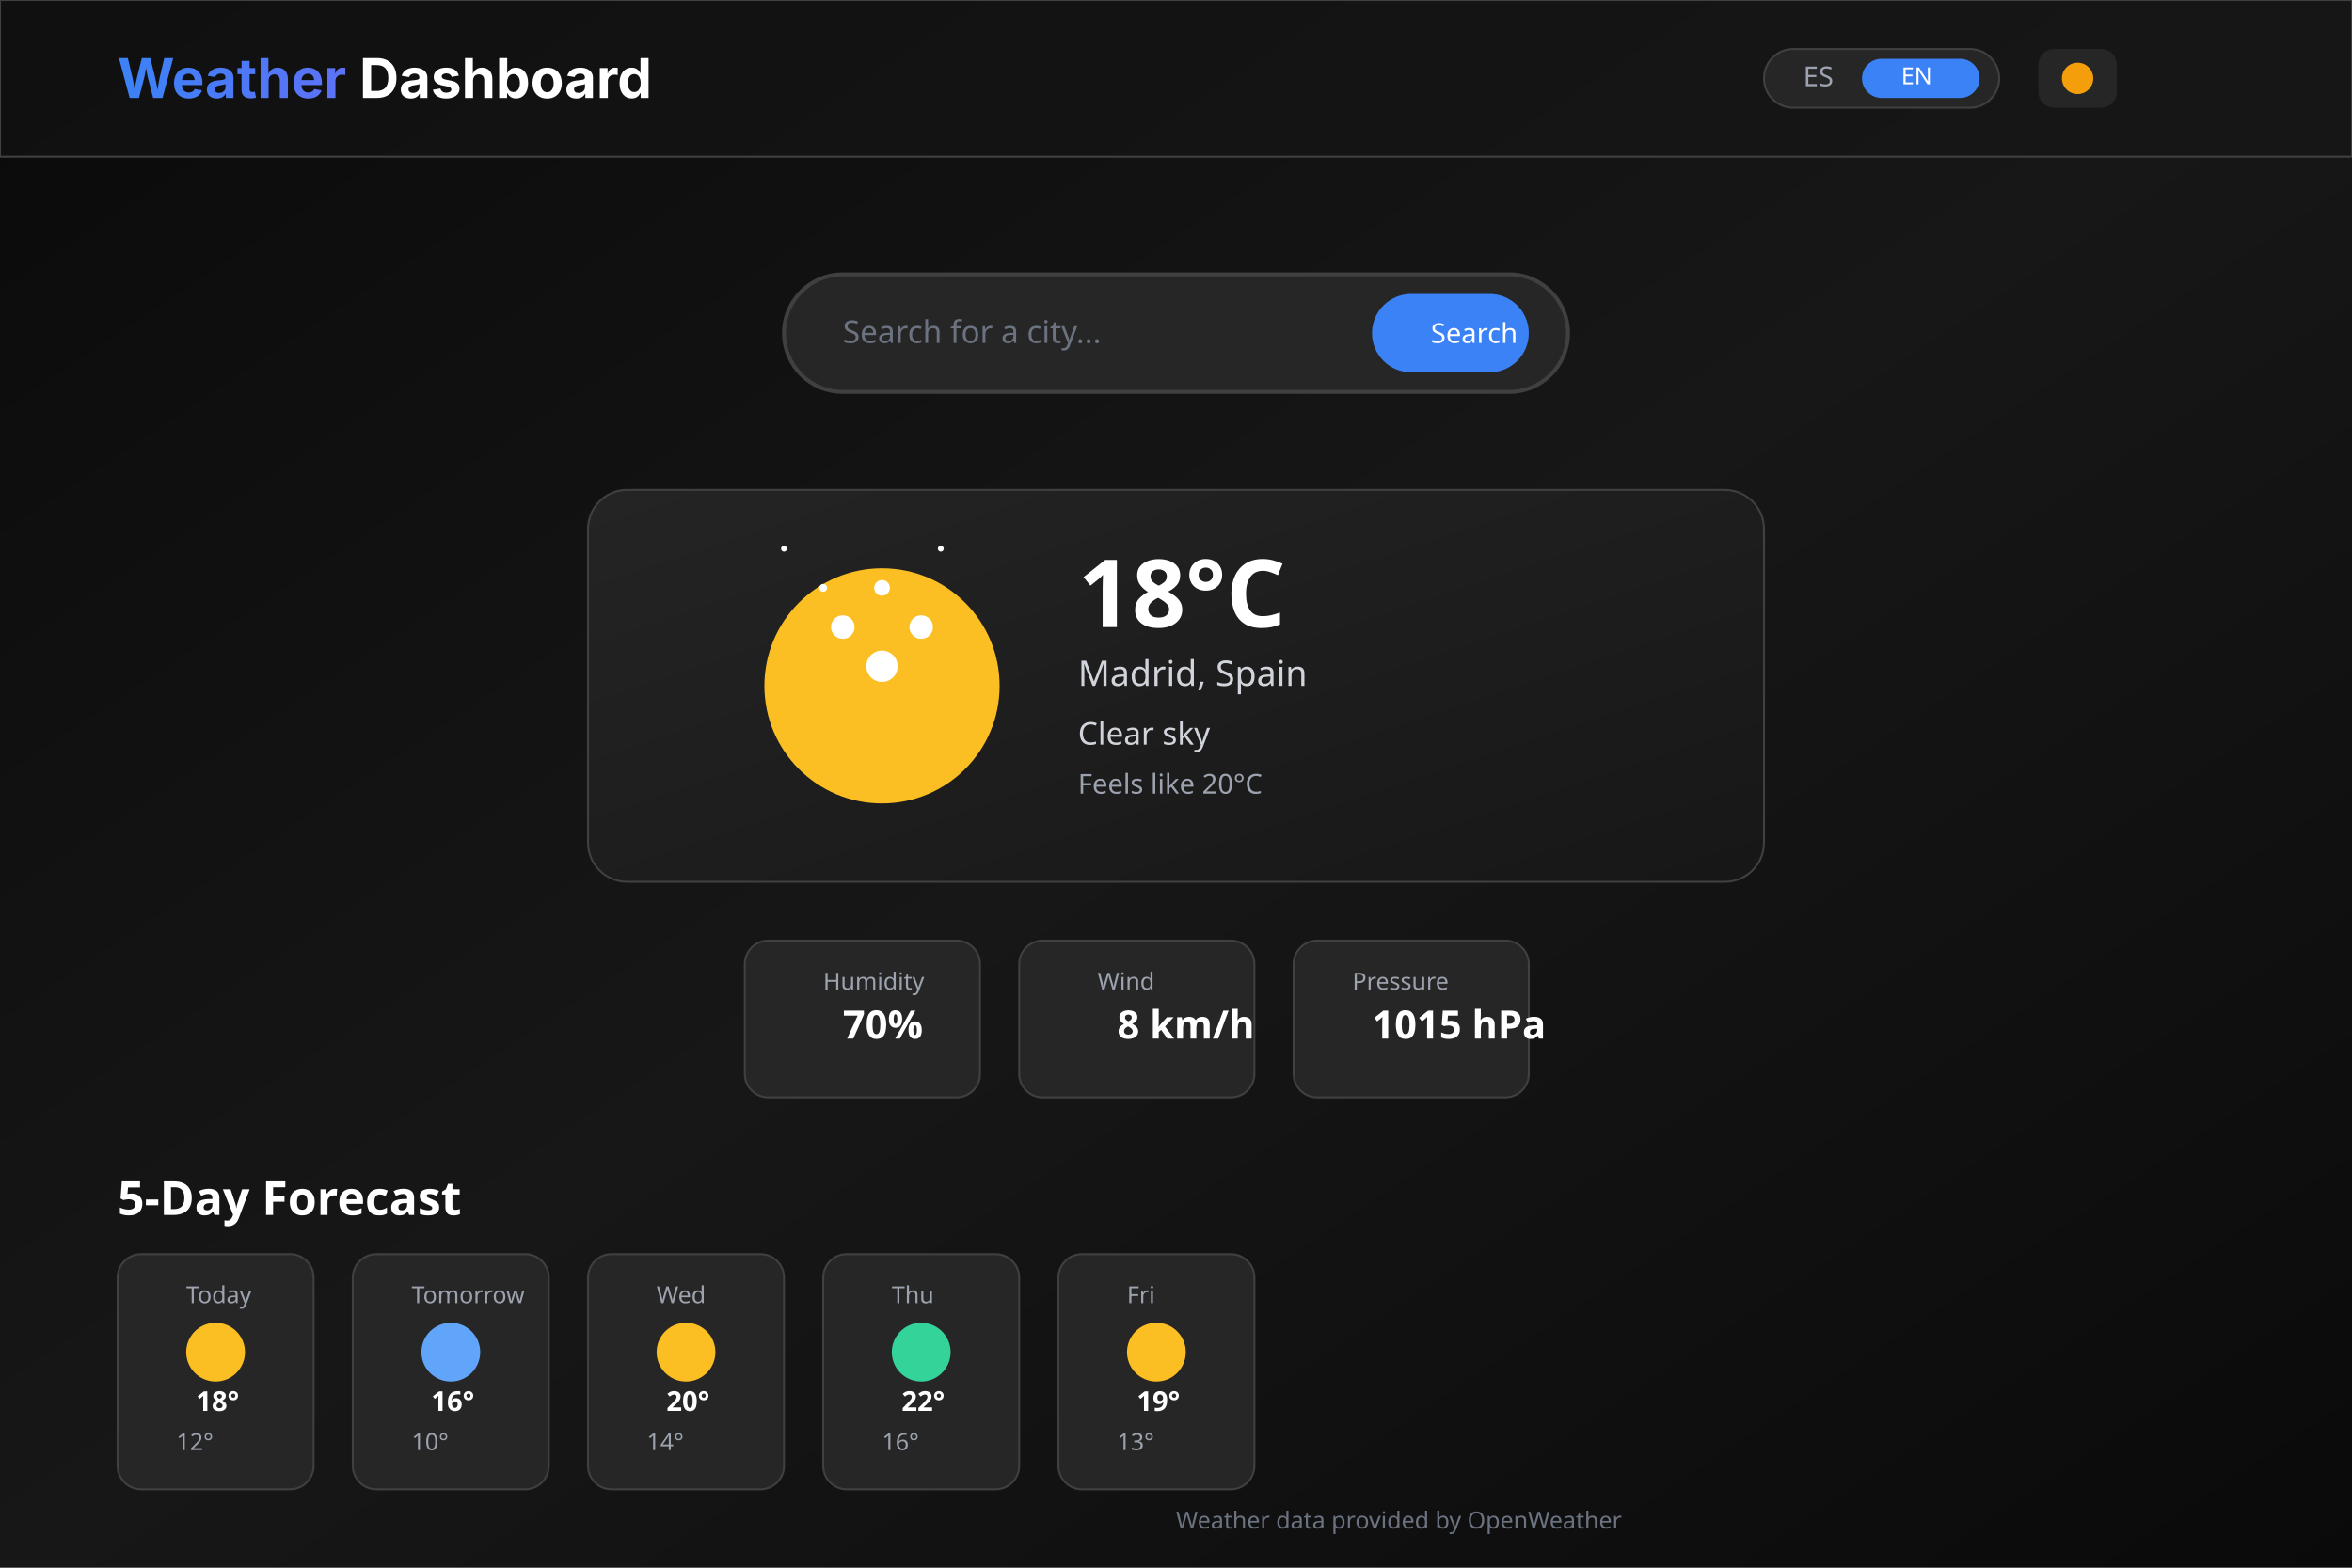
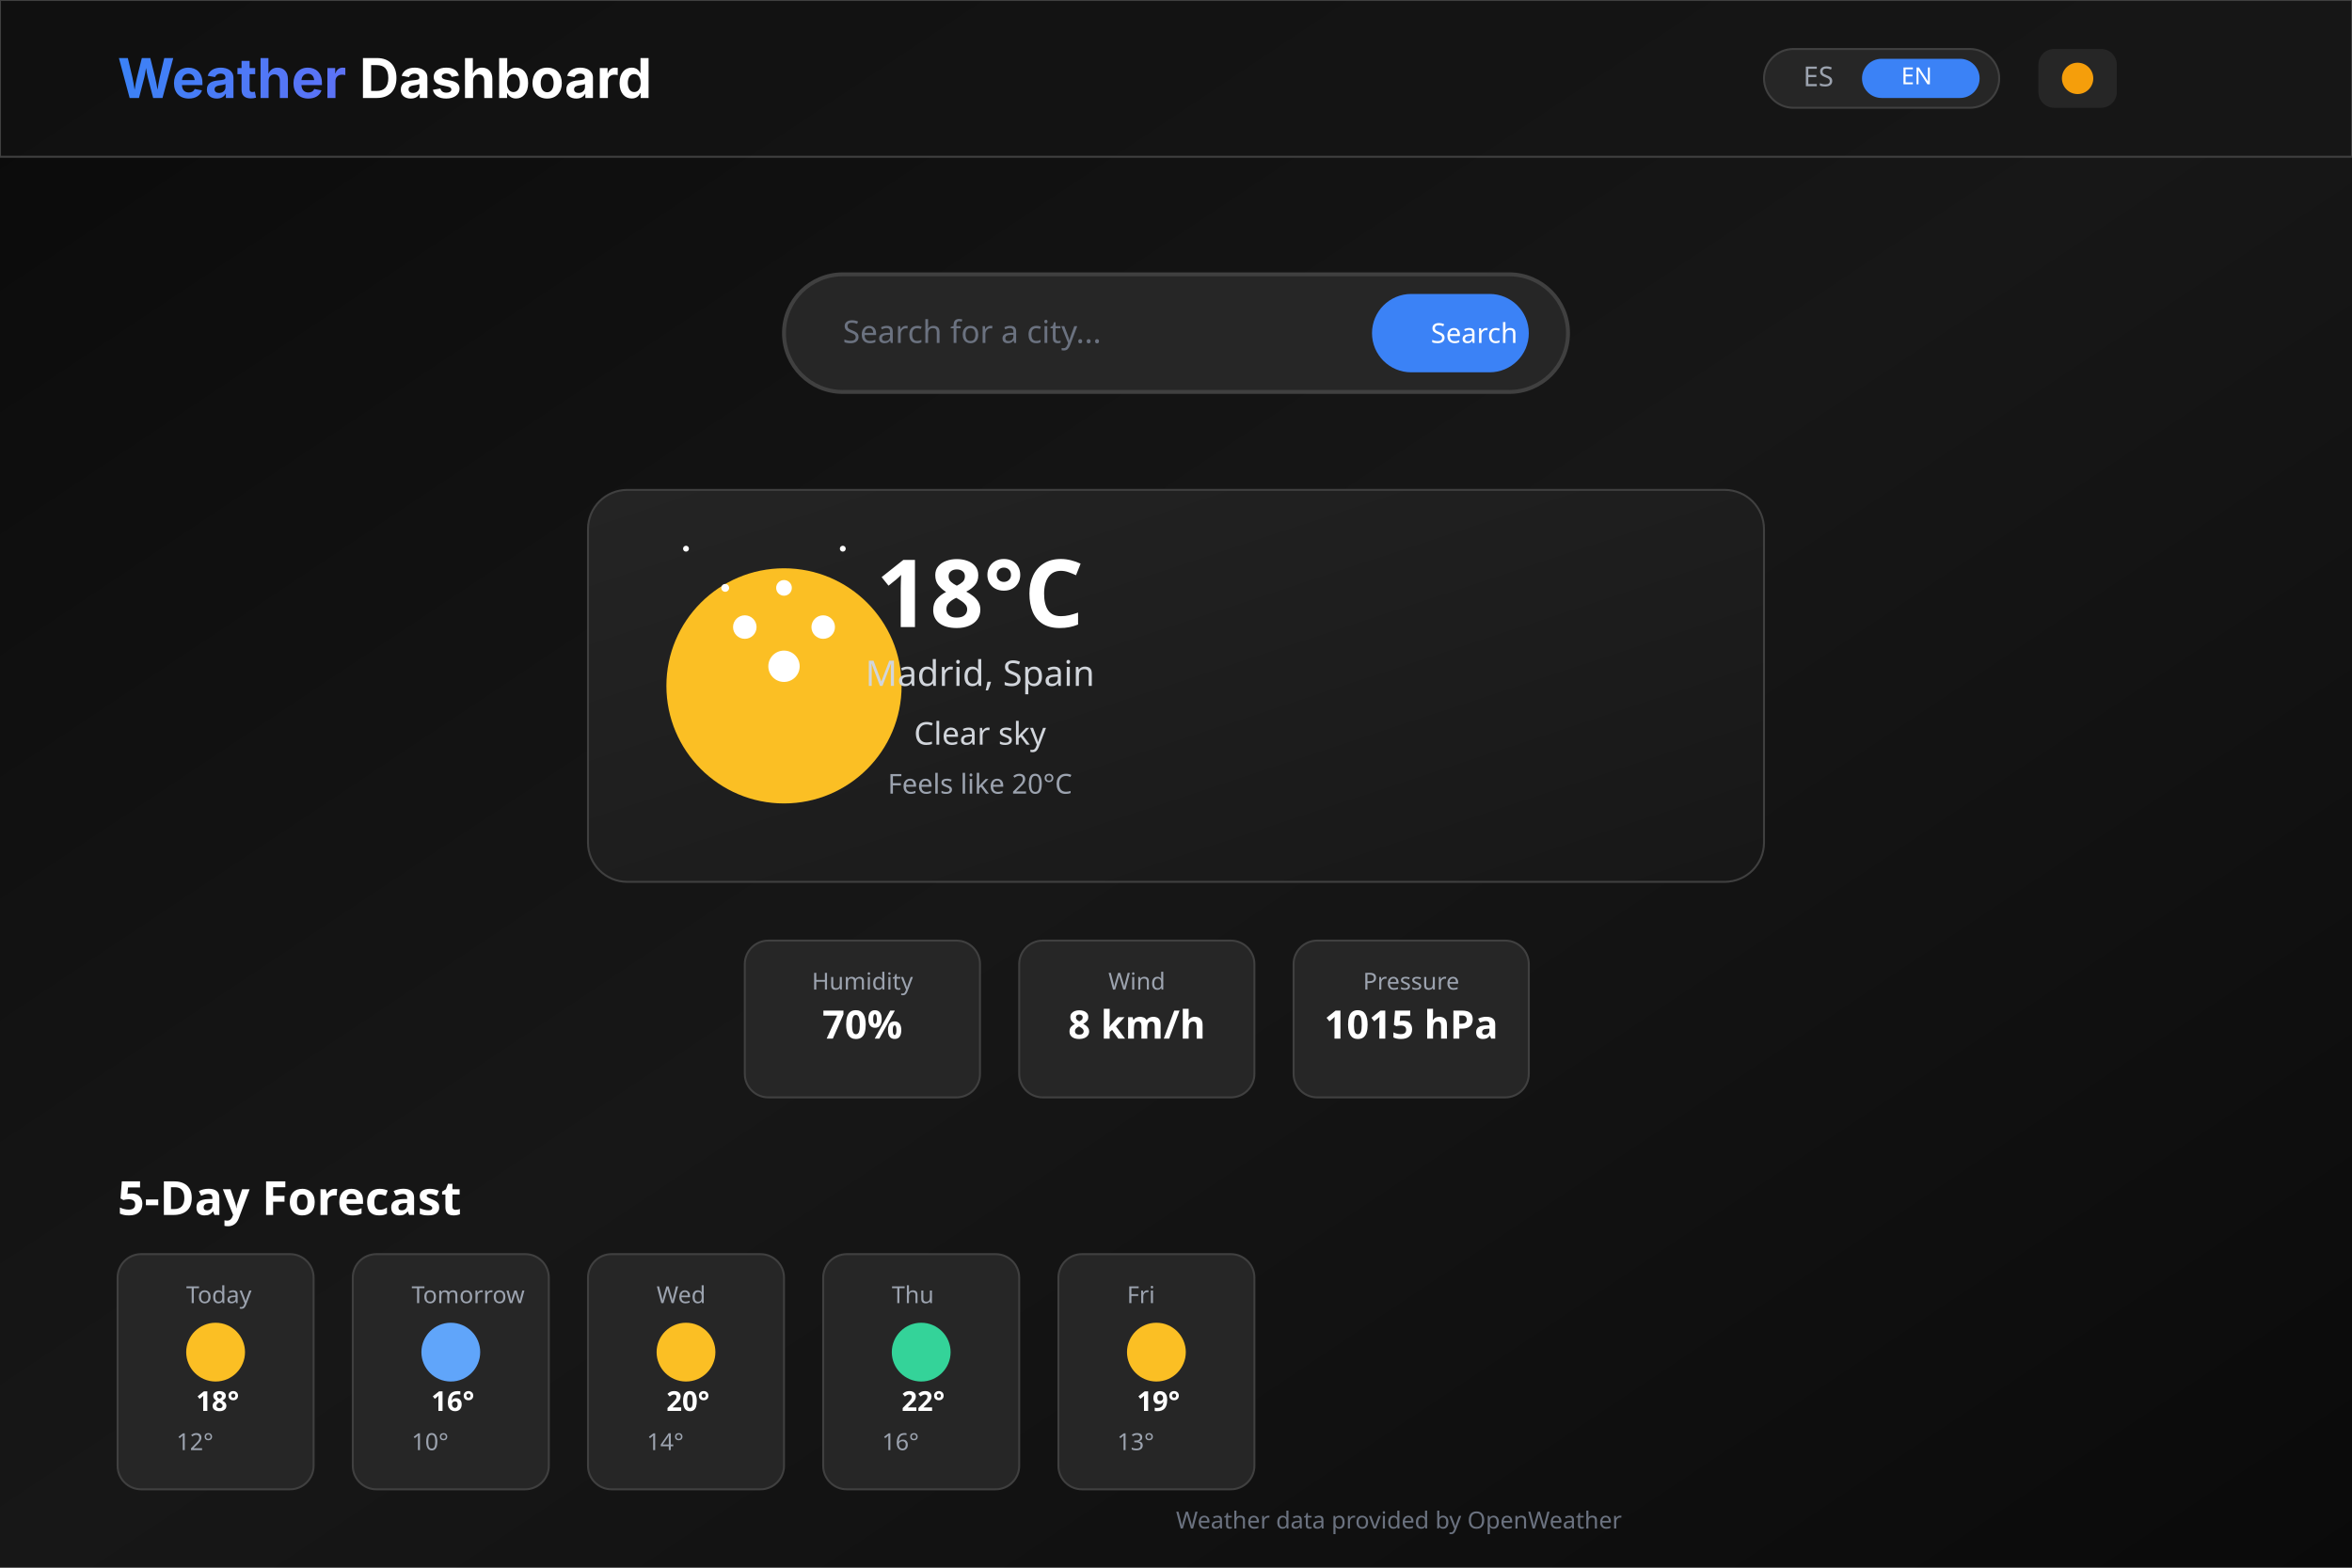
<svg xmlns="http://www.w3.org/2000/svg" viewBox="0 0 1200 800">
  <rect width="1200" height="800" fill="url(#gradient)" />
  <defs>
    <linearGradient id="gradient" x1="0%" y1="0%" x2="100%" y2="100%">
      <stop offset="0%" style="stop-color:#0a0a0a;stop-opacity:1" />
      <stop offset="50%" style="stop-color:#171717;stop-opacity:1" />
      <stop offset="100%" style="stop-color:#0a0a0a;stop-opacity:1" />
    </linearGradient>
    <linearGradient id="cardGradient" x1="0%" y1="0%" x2="100%" y2="100%">
      <stop offset="0%" style="stop-color:#262626;stop-opacity:0.9" />
      <stop offset="100%" style="stop-color:#171717;stop-opacity:0.9" />
    </linearGradient>
    <linearGradient id="blueGradient" x1="0%" y1="0%" x2="100%" y2="0%">
      <stop offset="0%" style="stop-color:#3b82f6;stop-opacity:1" />
      <stop offset="100%" style="stop-color:#8b5cf6;stop-opacity:1" />
    </linearGradient>
  </defs>
  <rect x="0" y="0" width="1200" height="80" fill="rgba(23,23,23,0.5)" stroke="#404040" stroke-width="1" />
  <text x="60" y="50" font-family="system-ui, -apple-system, sans-serif" font-size="28" font-weight="bold" fill="#ffffff">
    <tspan fill="url(#blueGradient)">Weather</tspan> Dashboard
  </text>
  <rect x="900" y="25" width="120" height="30" rx="15" fill="#262626" stroke="#404040" />
  <text x="920" y="44" font-family="system-ui" font-size="14" fill="#9ca3af">ES</text>
  <rect x="950" y="30" width="60" height="20" rx="10" fill="#3b82f6" />
  <text x="970" y="43" font-family="system-ui" font-size="12" fill="#ffffff">EN</text>
  <rect x="1040" y="25" width="40" height="30" rx="8" fill="#262626" />
  <circle cx="1060" cy="40" r="8" fill="#f59e0b" />
  <rect x="400" y="140" width="400" height="60" rx="30" fill="#262626" stroke="#404040" stroke-width="2" />
  <text x="430" y="175" font-family="system-ui" font-size="16" fill="#6b7280">Search for a city...</text>
  <rect x="700" y="150" width="80" height="40" rx="20" fill="#3b82f6" />
  <text x="730" y="175" font-family="system-ui" font-size="14" fill="#ffffff">Search</text>
  <rect x="300" y="250" width="600" height="200" rx="20" fill="url(#cardGradient)" stroke="#404040" stroke-width="1" />
-   <circle cx="450" cy="350" r="60" fill="#fbbf24" />
-   <circle cx="450" cy="340" r="8" fill="#ffffff" />
-   <circle cx="430" cy="320" r="6" fill="#ffffff" />
-   <circle cx="470" cy="320" r="6" fill="#ffffff" />
-   <circle cx="450" cy="300" r="4" fill="#ffffff" />
-   <circle cx="420" cy="300" r="2" fill="#ffffff" />
-   <circle cx="480" cy="280" r="1.5" fill="#ffffff" />
-   <circle cx="400" cy="280" r="1.5" fill="#ffffff" />
-   <text x="550" y="320" font-family="system-ui" font-size="48" font-weight="bold" fill="#ffffff">18°C</text>
-   <text x="550" y="350" font-family="system-ui" font-size="18" fill="#d1d5db">Madrid, Spain</text>
-   <text x="550" y="380" font-family="system-ui" font-size="16" fill="#d1d5db">Clear sky</text>
-   <text x="550" y="405" font-family="system-ui" font-size="14" fill="#9ca3af">Feels like 20°C</text>
+   <circle cx="400" cy="350" r="60" fill="#fbbf24" />
+   <circle cx="400" cy="340" r="8" fill="#ffffff" />
+   <circle cx="380" cy="320" r="6" fill="#ffffff" />
+   <circle cx="420" cy="320" r="6" fill="#ffffff" />
+   <circle cx="400" cy="300" r="4" fill="#ffffff" />
+   <circle cx="370" cy="300" r="2" fill="#ffffff" />
+   <circle cx="430" cy="280" r="1.5" fill="#ffffff" />
+   <circle cx="350" cy="280" r="1.5" fill="#ffffff" />
+   <text x="500" y="320" font-family="system-ui" font-size="48" font-weight="bold" fill="#ffffff" text-anchor="middle">18°C</text>
+   <text x="500" y="350" font-family="system-ui" font-size="18" fill="#d1d5db" text-anchor="middle">Madrid, Spain</text>
+   <text x="500" y="380" font-family="system-ui" font-size="16" fill="#d1d5db" text-anchor="middle">Clear sky</text>
+   <text x="500" y="405" font-family="system-ui" font-size="14" fill="#9ca3af" text-anchor="middle">Feels like 20°C</text>
  <rect x="380" y="480" width="120" height="80" rx="12" fill="#262626" stroke="#404040" />
-   <text x="420" y="505" font-family="system-ui" font-size="12" fill="#9ca3af">Humidity</text>
-   <text x="430" y="530" font-family="system-ui" font-size="20" font-weight="bold" fill="#ffffff">70%</text>
+   <text x="440" y="505" font-family="system-ui" font-size="12" fill="#9ca3af" text-anchor="middle">Humidity</text>
+   <text x="440" y="530" font-family="system-ui" font-size="20" font-weight="bold" fill="#ffffff" text-anchor="middle">70%</text>
  <rect x="520" y="480" width="120" height="80" rx="12" fill="#262626" stroke="#404040" />
-   <text x="560" y="505" font-family="system-ui" font-size="12" fill="#9ca3af">Wind</text>
-   <text x="570" y="530" font-family="system-ui" font-size="20" font-weight="bold" fill="#ffffff">8 km/h</text>
+   <text x="580" y="505" font-family="system-ui" font-size="12" fill="#9ca3af" text-anchor="middle">Wind</text>
+   <text x="580" y="530" font-family="system-ui" font-size="20" font-weight="bold" fill="#ffffff" text-anchor="middle">8 km/h</text>
  <rect x="660" y="480" width="120" height="80" rx="12" fill="#262626" stroke="#404040" />
-   <text x="690" y="505" font-family="system-ui" font-size="12" fill="#9ca3af">Pressure</text>
-   <text x="700" y="530" font-family="system-ui" font-size="20" font-weight="bold" fill="#ffffff">1015 hPa</text>
+   <text x="720" y="505" font-family="system-ui" font-size="12" fill="#9ca3af" text-anchor="middle">Pressure</text>
+   <text x="720" y="530" font-family="system-ui" font-size="20" font-weight="bold" fill="#ffffff" text-anchor="middle">1015 hPa</text>
  <text x="60" y="620" font-family="system-ui" font-size="24" font-weight="bold" fill="#ffffff">5-Day Forecast</text>
  <rect x="60" y="640" width="100" height="120" rx="12" fill="#262626" stroke="#404040" />
  <text x="95" y="665" font-family="system-ui" font-size="12" fill="#9ca3af">Today</text>
  <circle cx="110" cy="690" r="15" fill="#fbbf24" />
  <text x="100" y="720" font-family="system-ui" font-size="14" font-weight="bold" fill="#ffffff">18°</text>
  <text x="90" y="740" font-family="system-ui" font-size="12" fill="#9ca3af">12°</text>
  <rect x="180" y="640" width="100" height="120" rx="12" fill="#262626" stroke="#404040" />
  <text x="210" y="665" font-family="system-ui" font-size="12" fill="#9ca3af">Tomorrow</text>
  <circle cx="230" cy="690" r="15" fill="#60a5fa" />
  <text x="220" y="720" font-family="system-ui" font-size="14" font-weight="bold" fill="#ffffff">16°</text>
  <text x="210" y="740" font-family="system-ui" font-size="12" fill="#9ca3af">10°</text>
  <rect x="300" y="640" width="100" height="120" rx="12" fill="#262626" stroke="#404040" />
  <text x="335" y="665" font-family="system-ui" font-size="12" fill="#9ca3af">Wed</text>
  <circle cx="350" cy="690" r="15" fill="#fbbf24" />
  <text x="340" y="720" font-family="system-ui" font-size="14" font-weight="bold" fill="#ffffff">20°</text>
  <text x="330" y="740" font-family="system-ui" font-size="12" fill="#9ca3af">14°</text>
  <rect x="420" y="640" width="100" height="120" rx="12" fill="#262626" stroke="#404040" />
  <text x="455" y="665" font-family="system-ui" font-size="12" fill="#9ca3af">Thu</text>
  <circle cx="470" cy="690" r="15" fill="#34d399" />
  <text x="460" y="720" font-family="system-ui" font-size="14" font-weight="bold" fill="#ffffff">22°</text>
  <text x="450" y="740" font-family="system-ui" font-size="12" fill="#9ca3af">16°</text>
  <rect x="540" y="640" width="100" height="120" rx="12" fill="#262626" stroke="#404040" />
  <text x="575" y="665" font-family="system-ui" font-size="12" fill="#9ca3af">Fri</text>
  <circle cx="590" cy="690" r="15" fill="#fbbf24" />
  <text x="580" y="720" font-family="system-ui" font-size="14" font-weight="bold" fill="#ffffff">19°</text>
  <text x="570" y="740" font-family="system-ui" font-size="12" fill="#9ca3af">13°</text>
  <text x="600" y="780" font-family="system-ui" font-size="12" fill="#6b7280">Weather data provided by OpenWeather</text>
</svg>
